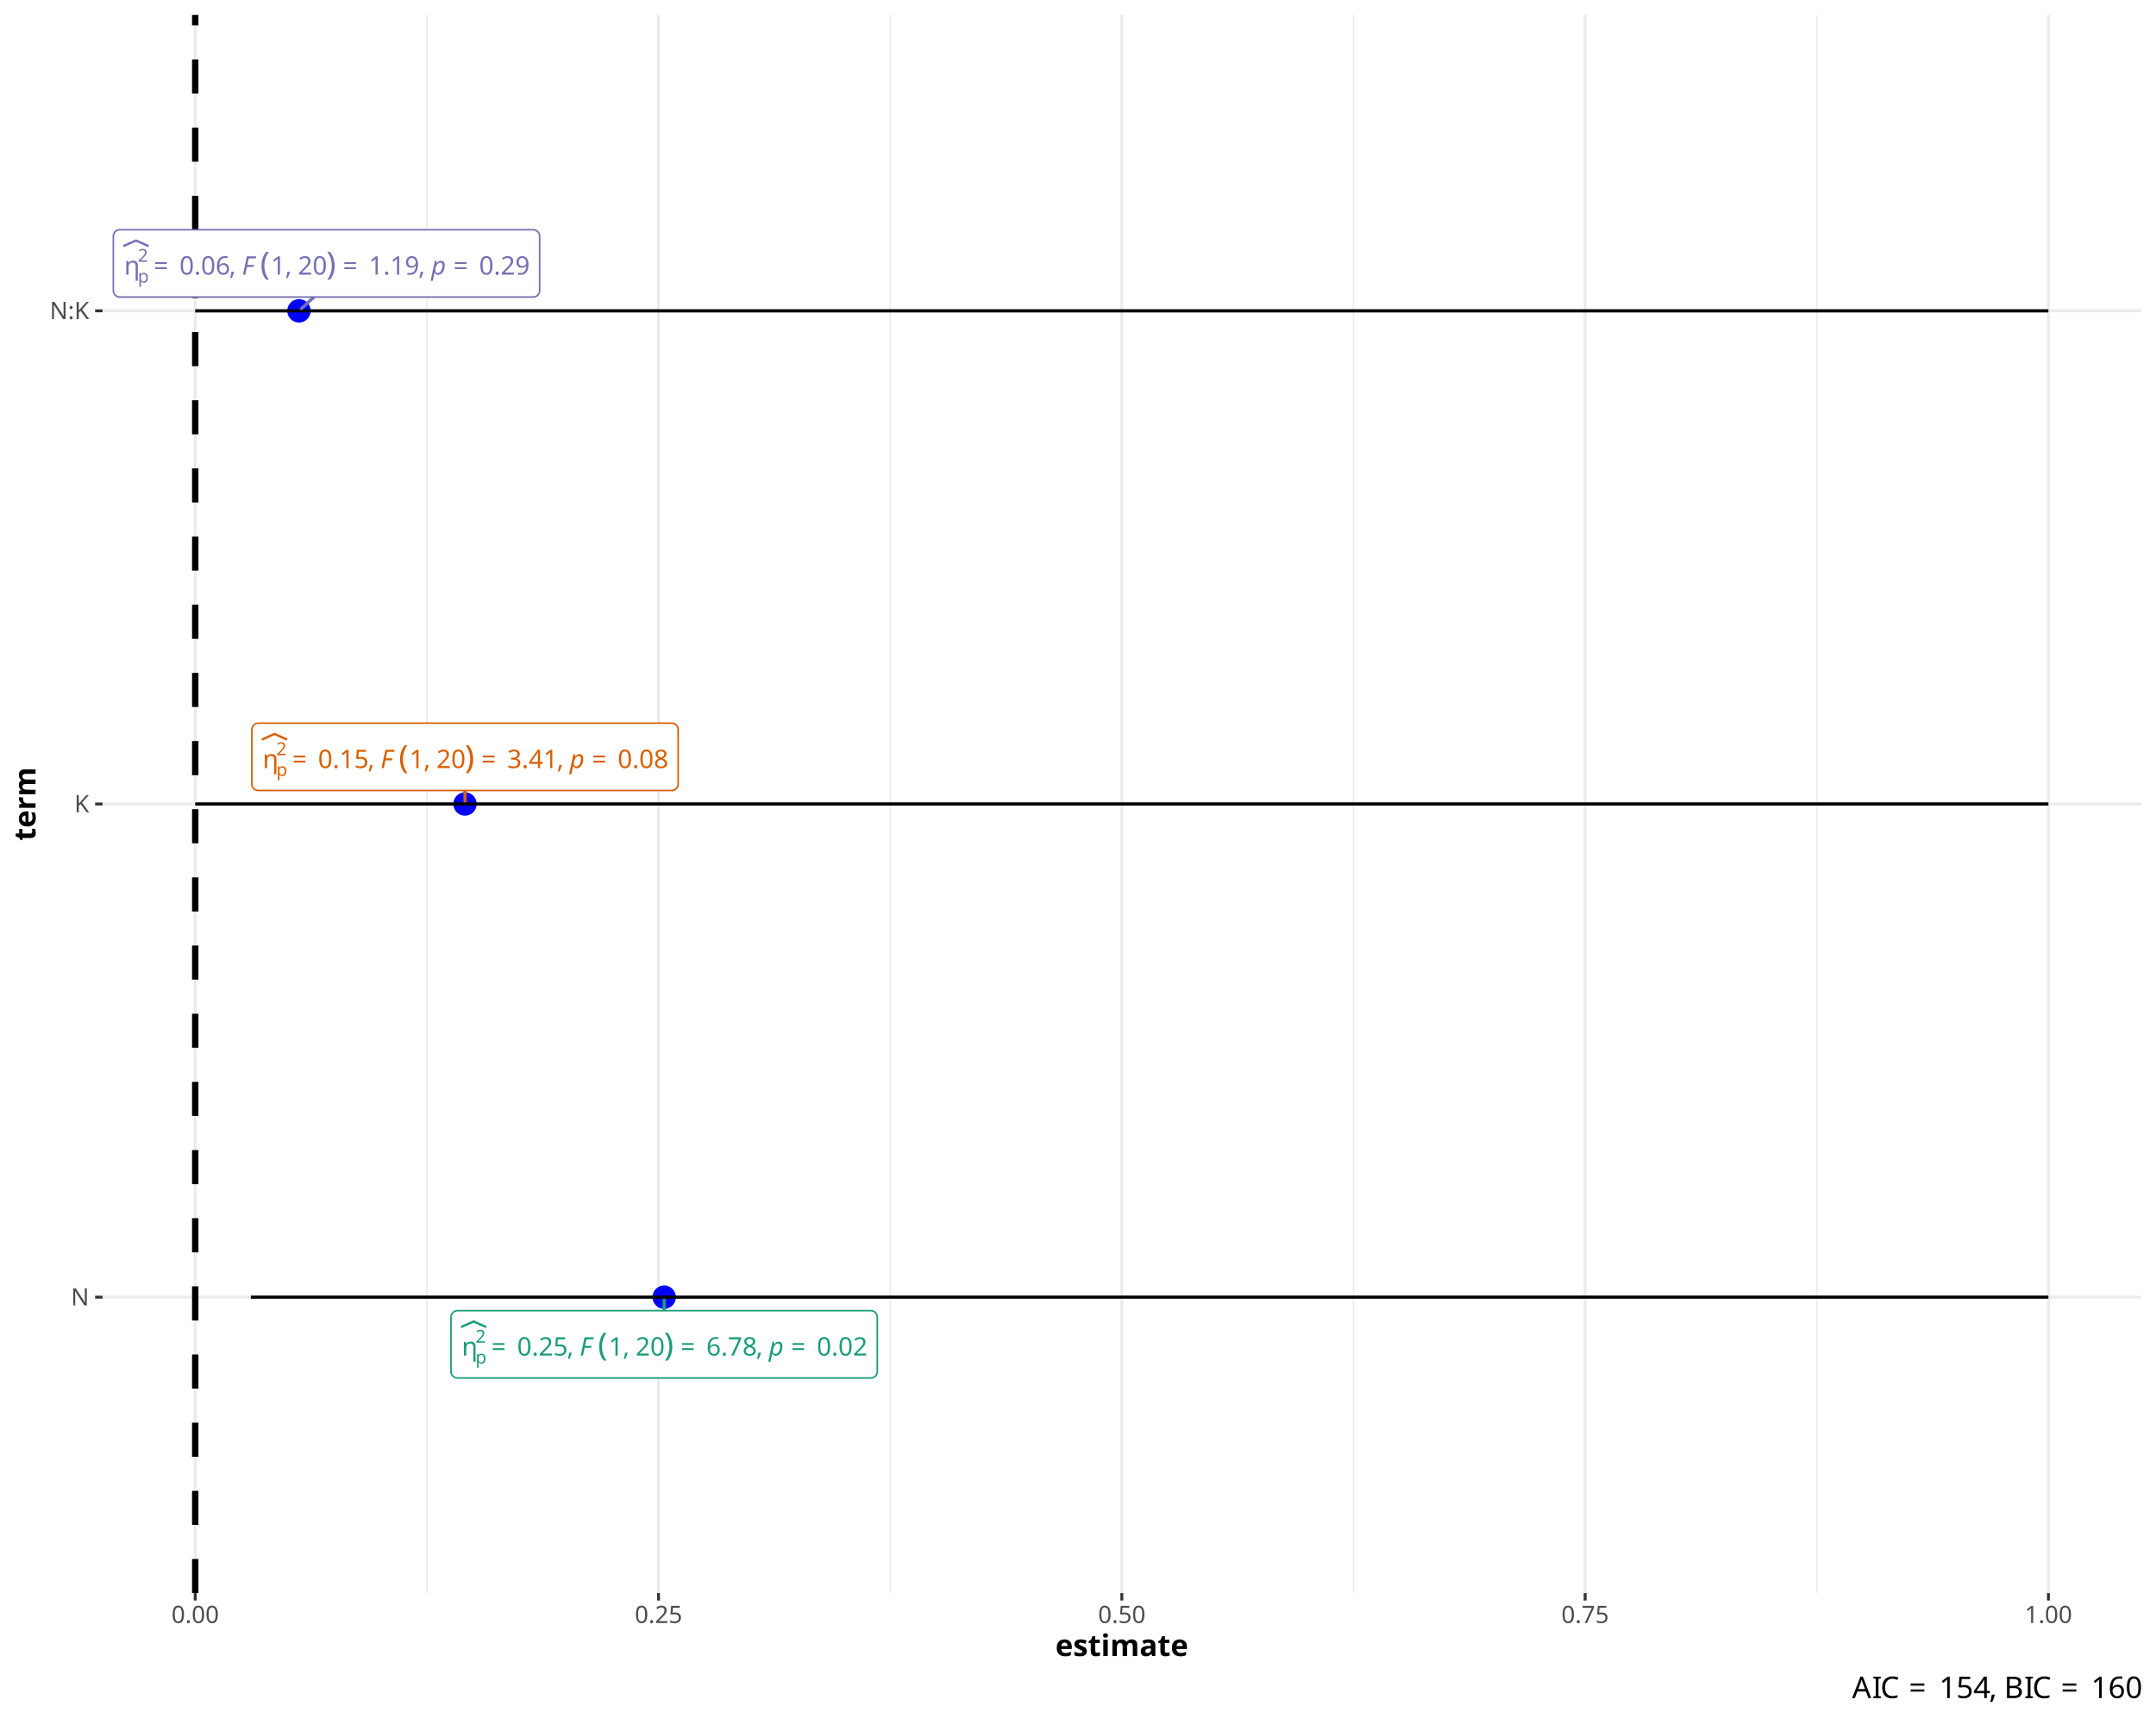
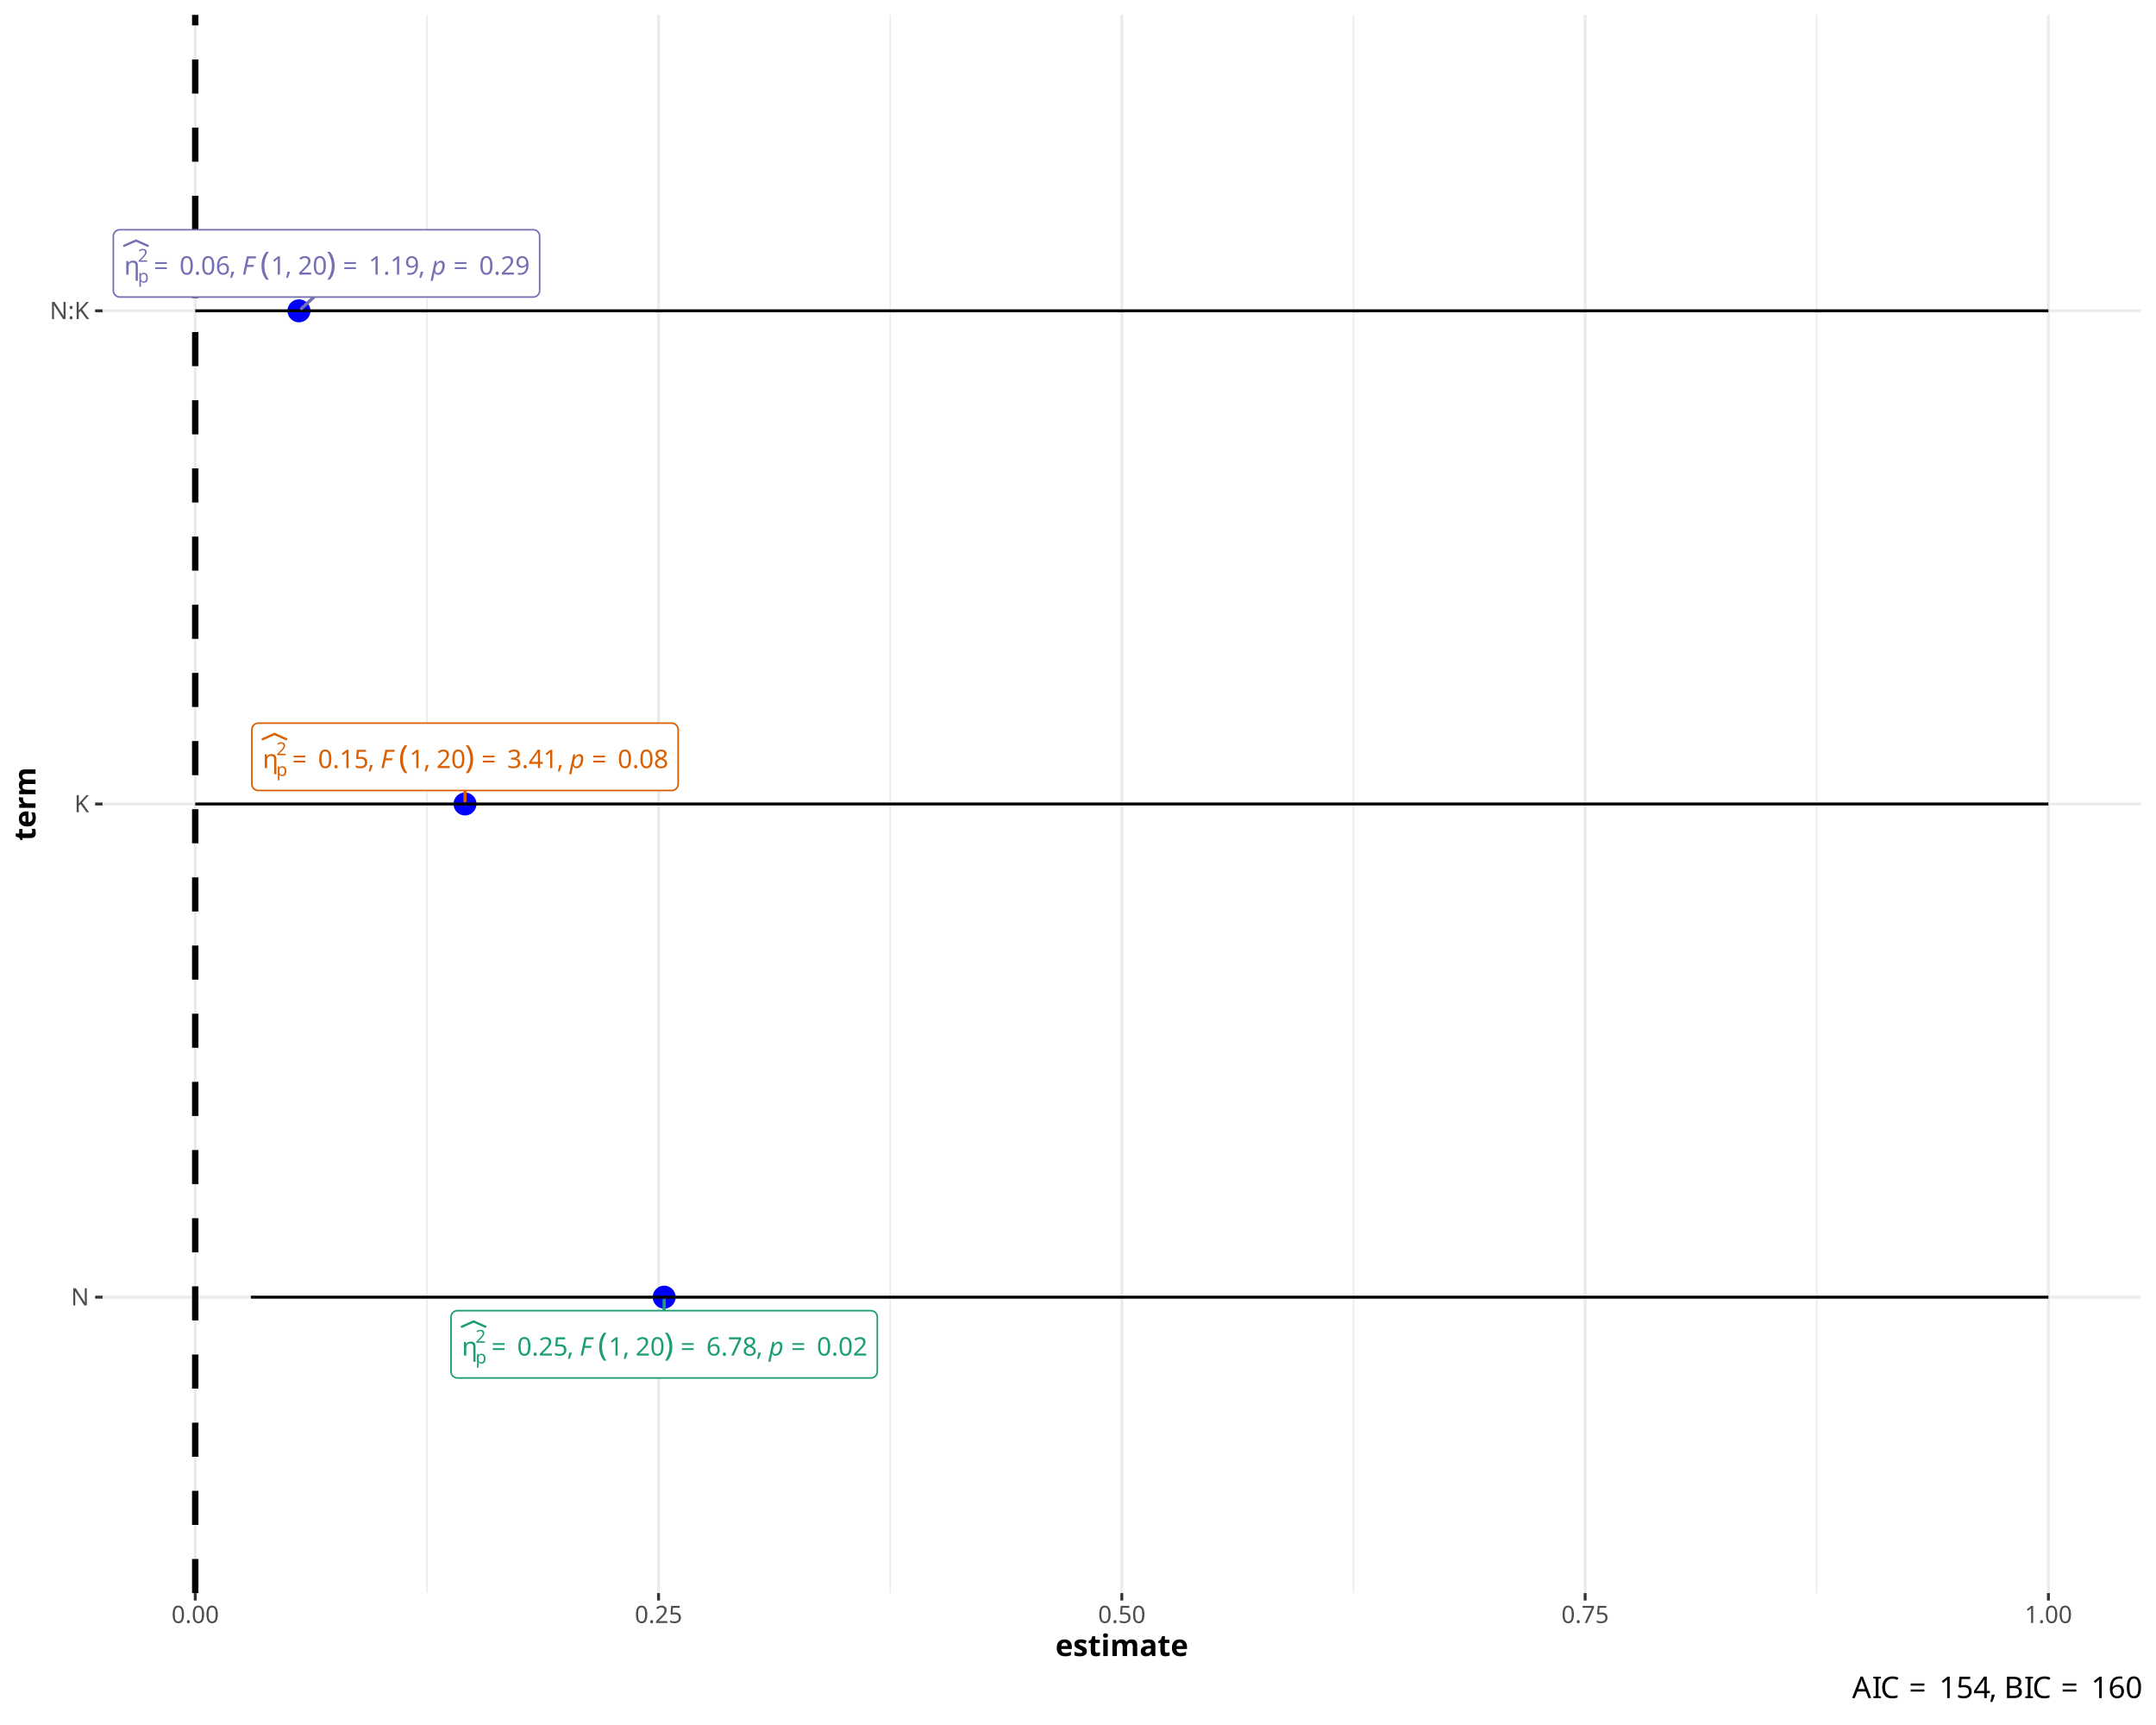
<svg xmlns="http://www.w3.org/2000/svg" class="svglite" data-engine-version="2.0" width="720.00pt" height="576.00pt" viewBox="0 0 720.00 576.00">
  <defs>
    <style type="text/css">
    .svglite line, .svglite polyline, .svglite polygon, .svglite path, .svglite rect, .svglite circle {
      fill: none;
      stroke: #000000;
      stroke-linecap: round;
      stroke-linejoin: round;
      stroke-miterlimit: 10.00;
    }
  </style>
  </defs>
  <rect width="100%" height="100%" style="stroke: none; fill: #FFFFFF;" />
  <defs>
    <clipPath id="cpMC4wMHw3MjAuMDB8MC4wMHw1NzYuMDA=">
      <rect x="0.00" y="0.00" width="720.00" height="576.00" />
    </clipPath>
  </defs>
  <g clip-path="url(#cpMC4wMHw3MjAuMDB8MC4wMHw1NzYuMDA=)">
    <rect x="0.00" y="0.00" width="720.00" height="576.00" style="stroke-width: 0.97; stroke: #FFFFFF; fill: #FFFFFF;" />
  </g>
  <defs>
    <clipPath id="cpMzQuMjV8NzE1LjAyfDQuOTh8NTMxLjk1">
      <rect x="34.25" y="4.98" width="680.77" height="526.97" />
    </clipPath>
  </defs>
  <g clip-path="url(#cpMzQuMjV8NzE1LjAyfDQuOTh8NTMxLjk1)">
    <rect x="34.25" y="4.98" width="680.77" height="526.97" style="stroke-width: 0.97; stroke: none; fill: #FFFFFF;" />
    <polyline points="142.56,531.95 142.56,4.98 " style="stroke-width: 0.48; stroke: #EBEBEB; stroke-linecap: butt;" />
    <polyline points="297.28,531.95 297.28,4.98 " style="stroke-width: 0.48; stroke: #EBEBEB; stroke-linecap: butt;" />
    <polyline points="452.00,531.95 452.00,4.98 " style="stroke-width: 0.48; stroke: #EBEBEB; stroke-linecap: butt;" />
    <polyline points="606.71,531.95 606.71,4.98 " style="stroke-width: 0.48; stroke: #EBEBEB; stroke-linecap: butt;" />
    <polyline points="34.25,433.14 715.02,433.14 " style="stroke-width: 0.97; stroke: #EBEBEB; stroke-linecap: butt;" />
    <polyline points="34.25,268.46 715.02,268.46 " style="stroke-width: 0.97; stroke: #EBEBEB; stroke-linecap: butt;" />
    <polyline points="34.25,103.79 715.02,103.79 " style="stroke-width: 0.97; stroke: #EBEBEB; stroke-linecap: butt;" />
    <polyline points="65.20,531.95 65.20,4.98 " style="stroke-width: 0.97; stroke: #EBEBEB; stroke-linecap: butt;" />
    <polyline points="219.92,531.95 219.92,4.98 " style="stroke-width: 0.97; stroke: #EBEBEB; stroke-linecap: butt;" />
    <polyline points="374.64,531.95 374.64,4.98 " style="stroke-width: 0.97; stroke: #EBEBEB; stroke-linecap: butt;" />
    <polyline points="529.36,531.95 529.36,4.98 " style="stroke-width: 0.97; stroke: #EBEBEB; stroke-linecap: butt;" />
    <polyline points="684.07,531.95 684.07,4.98 " style="stroke-width: 0.97; stroke: #EBEBEB; stroke-linecap: butt;" />
-     <circle cx="221.80" cy="433.14" r="3.56" style="stroke-width: 0.71; stroke: #0000FF; fill: #0000FF;" />
-     <circle cx="155.29" cy="268.46" r="3.56" style="stroke-width: 0.71; stroke: #0000FF; fill: #0000FF;" />
-     <circle cx="99.84" cy="103.79" r="3.56" style="stroke-width: 0.71; stroke: #0000FF; fill: #0000FF;" />
-     <polyline points="684.07,433.14 684.07,433.14 " style="stroke-width: 1.07; stroke-linecap: butt;" />
-     <polyline points="684.07,433.14 83.78,433.14 " style="stroke-width: 1.07; stroke-linecap: butt;" />
-     <polyline points="83.78,433.14 83.78,433.14 " style="stroke-width: 1.07; stroke-linecap: butt;" />
-     <polyline points="684.07,268.46 684.07,268.46 " style="stroke-width: 1.07; stroke-linecap: butt;" />
-     <polyline points="684.07,268.46 65.20,268.46 " style="stroke-width: 1.07; stroke-linecap: butt;" />
-     <polyline points="65.20,268.46 65.20,268.46 " style="stroke-width: 1.07; stroke-linecap: butt;" />
-     <polyline points="684.07,103.79 684.07,103.79 " style="stroke-width: 1.07; stroke-linecap: butt;" />
-     <polyline points="684.07,103.79 65.20,103.79 " style="stroke-width: 1.07; stroke-linecap: butt;" />
-     <polyline points="65.20,103.79 65.20,103.79 " style="stroke-width: 1.07; stroke-linecap: butt;" />
+     <circle cx="221.80" cy="433.14" r="3.52" style="stroke-width: 0.64; stroke: #0000FF; fill: #0000FF;" />
+     <circle cx="155.29" cy="268.46" r="3.52" style="stroke-width: 0.64; stroke: #0000FF; fill: #0000FF;" />
+     <circle cx="99.84" cy="103.79" r="3.52" style="stroke-width: 0.64; stroke: #0000FF; fill: #0000FF;" />
+     <polyline points="684.07,433.14 684.07,433.14 " style="stroke-width: 0.97; stroke-linecap: butt;" />
+     <polyline points="684.07,433.14 83.78,433.14 " style="stroke-width: 0.97; stroke-linecap: butt;" />
+     <polyline points="83.78,433.14 83.78,433.14 " style="stroke-width: 0.97; stroke-linecap: butt;" />
+     <polyline points="684.07,268.46 684.07,268.46 " style="stroke-width: 0.97; stroke-linecap: butt;" />
+     <polyline points="684.07,268.46 65.20,268.46 " style="stroke-width: 0.97; stroke-linecap: butt;" />
+     <polyline points="65.20,268.46 65.20,268.46 " style="stroke-width: 0.97; stroke-linecap: butt;" />
+     <polyline points="684.07,103.79 684.07,103.79 " style="stroke-width: 0.97; stroke-linecap: butt;" />
+     <polyline points="684.07,103.79 65.20,103.79 " style="stroke-width: 0.97; stroke-linecap: butt;" />
+     <polyline points="65.20,103.79 65.20,103.79 " style="stroke-width: 0.97; stroke-linecap: butt;" />
    <line x1="65.20" y1="531.95" x2="65.20" y2="4.98" style="stroke-width: 2.13; stroke-dasharray: 11.38,11.38; stroke-linecap: butt;" />
    <line x1="221.80" y1="437.65" x2="221.80" y2="434.16" style="stroke-width: 1.07; stroke: #1B9E77;" />
    <line x1="155.29" y1="263.95" x2="155.29" y2="267.45" style="stroke-width: 1.07; stroke: #D95F02;" />
    <line x1="104.83" y1="99.19" x2="100.69" y2="103.01" style="stroke-width: 1.07; stroke: #7570B3;" />
    <polygon points="152.78,460.13 290.82,460.13 290.73,460.13 291.08,460.12 291.42,460.05 291.75,459.92 292.05,459.75 292.32,459.53 292.55,459.27 292.73,458.98 292.87,458.66 292.95,458.32 292.98,457.97 292.98,457.97 292.98,439.81 292.98,439.81 292.95,439.46 292.87,439.13 292.73,438.81 292.55,438.51 292.32,438.25 292.05,438.03 291.75,437.86 291.42,437.74 291.08,437.67 290.82,437.65 152.78,437.65 153.04,437.67 152.69,437.65 152.34,437.69 152.01,437.79 151.70,437.94 151.41,438.14 151.16,438.38 150.95,438.66 150.79,438.96 150.68,439.29 150.62,439.64 150.62,439.81 150.62,457.97 150.62,457.80 150.62,458.15 150.68,458.49 150.79,458.82 150.95,459.13 151.16,459.40 151.41,459.64 151.70,459.84 152.01,459.99 152.34,460.09 152.69,460.13 " style="stroke-width: 0.53; stroke: #1B9E77; fill: #FFFFFF;" />
    <text x="154.22" y="452.65" style="font-size: 8.54px; fill: #1B9E77; font-family: sans;" textLength="4.57px" lengthAdjust="spacingAndGlyphs">η</text>
    <text x="158.79" y="455.29" style="font-size: 5.98px; fill: #1B9E77; font-family: sans;" textLength="3.32px" lengthAdjust="spacingAndGlyphs">p</text>
    <text x="158.79" y="448.36" style="font-size: 5.98px; fill: #1B9E77; font-family: sans;" textLength="3.32px" lengthAdjust="spacingAndGlyphs">2</text>
    <polyline points="154.22,443.01 158.16,441.25 162.11,443.01 " style="stroke-width: 0.75; stroke: #1B9E77;" />
    <text x="164.09" y="452.65" style="font-size: 8.54px; fill: #1B9E77; font-family: sans;" textLength="6.63px" lengthAdjust="spacingAndGlyphs">=</text>
    <text x="172.69" y="452.65" style="font-size: 8.54px; fill: #1B9E77; font-family: sans;" textLength="16.61px" lengthAdjust="spacingAndGlyphs">0.25</text>
    <text x="189.31" y="452.65" style="font-size: 8.54px; fill: #1B9E77; font-family: sans;" textLength="2.14px" lengthAdjust="spacingAndGlyphs">,</text>
    <text x="191.44" y="452.65" style="font-size: 8.54px; fill: #1B9E77; font-family: sans;" textLength="2.14px" lengthAdjust="spacingAndGlyphs"> </text>
    <text x="193.58" y="452.65" style="font-size: 8.54px; font-style: italic; fill: #1B9E77; font-family: sans;" textLength="5.21px" lengthAdjust="spacingAndGlyphs">F</text>
    <text x="199.67" y="452.65" style="font-size: 10.67px; fill: #1B9E77; font-family: sans;" textLength="3.55px" lengthAdjust="spacingAndGlyphs">(</text>
    <text x="203.23" y="452.65" style="font-size: 8.54px; fill: #1B9E77; font-family: sans;" textLength="4.75px" lengthAdjust="spacingAndGlyphs">1</text>
    <text x="207.97" y="452.65" style="font-size: 8.54px; fill: #1B9E77; font-family: sans;" textLength="2.14px" lengthAdjust="spacingAndGlyphs">,</text>
    <text x="210.11" y="452.65" style="font-size: 8.54px; fill: #1B9E77; font-family: sans;" textLength="2.14px" lengthAdjust="spacingAndGlyphs"> </text>
    <text x="212.24" y="452.65" style="font-size: 8.54px; fill: #1B9E77; font-family: sans;" textLength="9.50px" lengthAdjust="spacingAndGlyphs">20</text>
    <text x="221.74" y="452.65" style="font-size: 10.67px; fill: #1B9E77; font-family: sans;" textLength="3.55px" lengthAdjust="spacingAndGlyphs">)</text>
    <text x="227.26" y="452.65" style="font-size: 8.54px; fill: #1B9E77; font-family: sans;" textLength="6.63px" lengthAdjust="spacingAndGlyphs">=</text>
    <text x="235.87" y="452.65" style="font-size: 8.54px; fill: #1B9E77; font-family: sans;" textLength="16.61px" lengthAdjust="spacingAndGlyphs">6.78</text>
    <text x="252.48" y="452.65" style="font-size: 8.54px; fill: #1B9E77; font-family: sans;" textLength="2.14px" lengthAdjust="spacingAndGlyphs">,</text>
    <text x="254.61" y="452.65" style="font-size: 8.54px; fill: #1B9E77; font-family: sans;" textLength="2.14px" lengthAdjust="spacingAndGlyphs"> </text>
    <text x="256.75" y="452.65" style="font-size: 8.54px; font-style: italic; fill: #1B9E77; font-family: sans;" textLength="4.75px" lengthAdjust="spacingAndGlyphs">p</text>
    <text x="264.16" y="452.65" style="font-size: 8.54px; fill: #1B9E77; font-family: sans;" textLength="6.63px" lengthAdjust="spacingAndGlyphs">=</text>
    <text x="272.77" y="452.65" style="font-size: 8.54px; fill: #1B9E77; font-family: sans;" textLength="16.61px" lengthAdjust="spacingAndGlyphs">0.02</text>
    <polygon points="86.27,263.95 224.31,263.95 224.23,263.95 224.58,263.94 224.92,263.87 225.24,263.75 225.54,263.57 225.81,263.35 226.04,263.09 226.23,262.80 226.36,262.48 226.45,262.14 226.47,261.79 226.47,261.79 226.47,243.63 226.47,243.63 226.45,243.29 226.36,242.95 226.23,242.63 226.04,242.34 225.81,242.08 225.54,241.86 225.24,241.68 224.92,241.56 224.58,241.49 224.31,241.47 86.27,241.47 86.53,241.49 86.18,241.48 85.84,241.52 85.50,241.61 85.19,241.76 84.90,241.96 84.65,242.20 84.44,242.48 84.28,242.79 84.17,243.12 84.12,243.46 84.11,243.63 84.11,261.79 84.12,261.62 84.12,261.97 84.17,262.31 84.28,262.64 84.44,262.95 84.65,263.23 84.90,263.47 85.19,263.66 85.50,263.81 85.84,263.91 86.18,263.95 " style="stroke-width: 0.53; stroke: #D95F02; fill: #FFFFFF;" />
    <text x="87.71" y="256.47" style="font-size: 8.54px; fill: #D95F02; font-family: sans;" textLength="4.57px" lengthAdjust="spacingAndGlyphs">η</text>
    <text x="92.28" y="259.11" style="font-size: 5.98px; fill: #D95F02; font-family: sans;" textLength="3.32px" lengthAdjust="spacingAndGlyphs">p</text>
    <text x="92.28" y="252.18" style="font-size: 5.98px; fill: #D95F02; font-family: sans;" textLength="3.32px" lengthAdjust="spacingAndGlyphs">2</text>
    <polyline points="87.71,246.84 91.66,245.07 95.61,246.84 " style="stroke-width: 0.75; stroke: #D95F02;" />
    <text x="97.58" y="256.47" style="font-size: 8.54px; fill: #D95F02; font-family: sans;" textLength="6.63px" lengthAdjust="spacingAndGlyphs">=</text>
    <text x="106.19" y="256.47" style="font-size: 8.54px; fill: #D95F02; font-family: sans;" textLength="16.61px" lengthAdjust="spacingAndGlyphs">0.15</text>
    <text x="122.80" y="256.47" style="font-size: 8.54px; fill: #D95F02; font-family: sans;" textLength="2.14px" lengthAdjust="spacingAndGlyphs">,</text>
    <text x="124.94" y="256.47" style="font-size: 8.54px; fill: #D95F02; font-family: sans;" textLength="2.14px" lengthAdjust="spacingAndGlyphs"> </text>
    <text x="127.07" y="256.47" style="font-size: 8.54px; font-style: italic; fill: #D95F02; font-family: sans;" textLength="5.21px" lengthAdjust="spacingAndGlyphs">F</text>
    <text x="133.17" y="256.47" style="font-size: 10.67px; fill: #D95F02; font-family: sans;" textLength="3.55px" lengthAdjust="spacingAndGlyphs">(</text>
    <text x="136.72" y="256.47" style="font-size: 8.54px; fill: #D95F02; font-family: sans;" textLength="4.75px" lengthAdjust="spacingAndGlyphs">1</text>
    <text x="141.47" y="256.47" style="font-size: 8.54px; fill: #D95F02; font-family: sans;" textLength="2.14px" lengthAdjust="spacingAndGlyphs">,</text>
    <text x="143.60" y="256.47" style="font-size: 8.54px; fill: #D95F02; font-family: sans;" textLength="2.14px" lengthAdjust="spacingAndGlyphs"> </text>
    <text x="145.74" y="256.47" style="font-size: 8.54px; fill: #D95F02; font-family: sans;" textLength="9.50px" lengthAdjust="spacingAndGlyphs">20</text>
    <text x="155.23" y="256.47" style="font-size: 10.67px; fill: #D95F02; font-family: sans;" textLength="3.55px" lengthAdjust="spacingAndGlyphs">)</text>
    <text x="160.76" y="256.47" style="font-size: 8.54px; fill: #D95F02; font-family: sans;" textLength="6.63px" lengthAdjust="spacingAndGlyphs">=</text>
    <text x="169.36" y="256.47" style="font-size: 8.54px; fill: #D95F02; font-family: sans;" textLength="16.61px" lengthAdjust="spacingAndGlyphs">3.41</text>
    <text x="185.97" y="256.47" style="font-size: 8.54px; fill: #D95F02; font-family: sans;" textLength="2.14px" lengthAdjust="spacingAndGlyphs">,</text>
    <text x="188.11" y="256.47" style="font-size: 8.54px; fill: #D95F02; font-family: sans;" textLength="2.14px" lengthAdjust="spacingAndGlyphs"> </text>
    <text x="190.25" y="256.47" style="font-size: 8.54px; font-style: italic; fill: #D95F02; font-family: sans;" textLength="4.75px" lengthAdjust="spacingAndGlyphs">p</text>
    <text x="197.66" y="256.47" style="font-size: 8.54px; fill: #D95F02; font-family: sans;" textLength="6.63px" lengthAdjust="spacingAndGlyphs">=</text>
    <text x="206.26" y="256.47" style="font-size: 8.54px; fill: #D95F02; font-family: sans;" textLength="16.61px" lengthAdjust="spacingAndGlyphs">0.08</text>
    <polygon points="40.01,99.19 178.06,99.19 177.97,99.19 178.32,99.17 178.66,99.10 178.98,98.98 179.28,98.81 179.55,98.59 179.78,98.33 179.97,98.03 180.11,97.71 180.19,97.37 180.22,97.03 180.22,97.03 180.22,78.87 180.22,78.87 180.19,78.52 180.11,78.18 179.97,77.86 179.78,77.57 179.55,77.31 179.28,77.09 178.98,76.92 178.66,76.79 178.32,76.72 178.06,76.71 40.01,76.71 40.27,76.72 39.93,76.71 39.58,76.75 39.25,76.85 38.93,77.00 38.65,77.19 38.40,77.43 38.19,77.71 38.03,78.02 37.92,78.35 37.86,78.69 37.85,78.87 37.85,97.03 37.86,96.85 37.86,97.20 37.92,97.54 38.03,97.87 38.19,98.18 38.40,98.46 38.65,98.70 38.93,98.90 39.25,99.05 39.58,99.14 39.93,99.19 " style="stroke-width: 0.53; stroke: #7570B3; fill: #FFFFFF;" />
    <text x="41.45" y="91.70" style="font-size: 8.54px; fill: #7570B3; font-family: sans;" textLength="4.57px" lengthAdjust="spacingAndGlyphs">η</text>
    <text x="46.03" y="94.35" style="font-size: 5.98px; fill: #7570B3; font-family: sans;" textLength="3.32px" lengthAdjust="spacingAndGlyphs">p</text>
    <text x="46.03" y="87.42" style="font-size: 5.98px; fill: #7570B3; font-family: sans;" textLength="3.32px" lengthAdjust="spacingAndGlyphs">2</text>
    <polyline points="41.45,82.07 45.40,80.31 49.35,82.07 " style="stroke-width: 0.75; stroke: #7570B3;" />
    <text x="51.33" y="91.70" style="font-size: 8.54px; fill: #7570B3; font-family: sans;" textLength="6.63px" lengthAdjust="spacingAndGlyphs">=</text>
    <text x="59.93" y="91.70" style="font-size: 8.54px; fill: #7570B3; font-family: sans;" textLength="16.61px" lengthAdjust="spacingAndGlyphs">0.06</text>
    <text x="76.54" y="91.70" style="font-size: 8.54px; fill: #7570B3; font-family: sans;" textLength="2.14px" lengthAdjust="spacingAndGlyphs">,</text>
    <text x="78.68" y="91.70" style="font-size: 8.54px; fill: #7570B3; font-family: sans;" textLength="2.14px" lengthAdjust="spacingAndGlyphs"> </text>
    <text x="80.81" y="91.70" style="font-size: 8.54px; font-style: italic; fill: #7570B3; font-family: sans;" textLength="5.21px" lengthAdjust="spacingAndGlyphs">F</text>
    <text x="86.91" y="91.70" style="font-size: 10.67px; fill: #7570B3; font-family: sans;" textLength="3.55px" lengthAdjust="spacingAndGlyphs">(</text>
    <text x="90.46" y="91.70" style="font-size: 8.54px; fill: #7570B3; font-family: sans;" textLength="4.75px" lengthAdjust="spacingAndGlyphs">1</text>
    <text x="95.21" y="91.70" style="font-size: 8.54px; fill: #7570B3; font-family: sans;" textLength="2.14px" lengthAdjust="spacingAndGlyphs">,</text>
    <text x="97.35" y="91.70" style="font-size: 8.54px; fill: #7570B3; font-family: sans;" textLength="2.14px" lengthAdjust="spacingAndGlyphs"> </text>
    <text x="99.48" y="91.70" style="font-size: 8.54px; fill: #7570B3; font-family: sans;" textLength="9.50px" lengthAdjust="spacingAndGlyphs">20</text>
    <text x="108.98" y="91.70" style="font-size: 10.67px; fill: #7570B3; font-family: sans;" textLength="3.55px" lengthAdjust="spacingAndGlyphs">)</text>
    <text x="114.50" y="91.70" style="font-size: 8.54px; fill: #7570B3; font-family: sans;" textLength="6.63px" lengthAdjust="spacingAndGlyphs">=</text>
    <text x="123.10" y="91.70" style="font-size: 8.54px; fill: #7570B3; font-family: sans;" textLength="16.61px" lengthAdjust="spacingAndGlyphs">1.19</text>
    <text x="139.72" y="91.70" style="font-size: 8.54px; fill: #7570B3; font-family: sans;" textLength="2.14px" lengthAdjust="spacingAndGlyphs">,</text>
    <text x="141.85" y="91.70" style="font-size: 8.54px; fill: #7570B3; font-family: sans;" textLength="2.14px" lengthAdjust="spacingAndGlyphs"> </text>
    <text x="143.99" y="91.70" style="font-size: 8.54px; font-style: italic; fill: #7570B3; font-family: sans;" textLength="4.75px" lengthAdjust="spacingAndGlyphs">p</text>
    <text x="151.40" y="91.70" style="font-size: 8.54px; fill: #7570B3; font-family: sans;" textLength="6.63px" lengthAdjust="spacingAndGlyphs">=</text>
    <text x="160.00" y="91.70" style="font-size: 8.54px; fill: #7570B3; font-family: sans;" textLength="16.61px" lengthAdjust="spacingAndGlyphs">0.29</text>
  </g>
  <g clip-path="url(#cpMC4wMHw3MjAuMDB8MC4wMHw1NzYuMDA=)">
    <text x="29.77" y="435.89" text-anchor="end" style="font-size: 8.00px; fill: #4D4D4D; font-family: sans;" textLength="5.78px" lengthAdjust="spacingAndGlyphs">N</text>
    <text x="29.77" y="271.22" text-anchor="end" style="font-size: 8.00px; fill: #4D4D4D; font-family: sans;" textLength="5.34px" lengthAdjust="spacingAndGlyphs">K</text>
    <text x="29.77" y="106.54" text-anchor="end" style="font-size: 8.00px; fill: #4D4D4D; font-family: sans;" textLength="13.34px" lengthAdjust="spacingAndGlyphs">N:K</text>
    <polyline points="31.76,433.14 34.25,433.14 " style="stroke-width: 0.97; stroke: #333333; stroke-linecap: butt;" />
    <polyline points="31.76,268.46 34.25,268.46 " style="stroke-width: 0.97; stroke: #333333; stroke-linecap: butt;" />
    <polyline points="31.76,103.79 34.25,103.79 " style="stroke-width: 0.97; stroke: #333333; stroke-linecap: butt;" />
    <polyline points="65.20,534.44 65.20,531.95 " style="stroke-width: 0.97; stroke: #333333; stroke-linecap: butt;" />
    <polyline points="219.92,534.44 219.92,531.95 " style="stroke-width: 0.97; stroke: #333333; stroke-linecap: butt;" />
    <polyline points="374.64,534.44 374.64,531.95 " style="stroke-width: 0.97; stroke: #333333; stroke-linecap: butt;" />
    <polyline points="529.36,534.44 529.36,531.95 " style="stroke-width: 0.97; stroke: #333333; stroke-linecap: butt;" />
    <polyline points="684.07,534.44 684.07,531.95 " style="stroke-width: 0.97; stroke: #333333; stroke-linecap: butt;" />
    <text x="65.20" y="541.94" text-anchor="middle" style="font-size: 8.00px; fill: #4D4D4D; font-family: sans;" textLength="15.57px" lengthAdjust="spacingAndGlyphs">0.00</text>
    <text x="219.92" y="541.94" text-anchor="middle" style="font-size: 8.00px; fill: #4D4D4D; font-family: sans;" textLength="15.57px" lengthAdjust="spacingAndGlyphs">0.25</text>
    <text x="374.64" y="541.94" text-anchor="middle" style="font-size: 8.00px; fill: #4D4D4D; font-family: sans;" textLength="15.57px" lengthAdjust="spacingAndGlyphs">0.50</text>
    <text x="529.36" y="541.94" text-anchor="middle" style="font-size: 8.00px; fill: #4D4D4D; font-family: sans;" textLength="15.57px" lengthAdjust="spacingAndGlyphs">0.75</text>
    <text x="684.07" y="541.94" text-anchor="middle" style="font-size: 8.00px; fill: #4D4D4D; font-family: sans;" textLength="15.57px" lengthAdjust="spacingAndGlyphs">1.00</text>
    <text x="374.64" y="552.97" text-anchor="middle" style="font-size: 10.00px; font-weight: bold; font-family: sans;" textLength="37.80px" lengthAdjust="spacingAndGlyphs">estimate</text>
    <text transform="translate(11.86,268.46) rotate(-90)" text-anchor="middle" style="font-size: 10.00px; font-weight: bold; font-family: sans;" textLength="20.00px" lengthAdjust="spacingAndGlyphs">term</text>
    <text x="618.51" y="567.01" style="font-size: 10.00px; font-family: sans;" textLength="6.67px" lengthAdjust="spacingAndGlyphs">A</text>
    <text x="625.18" y="567.01" style="font-size: 10.00px; font-family: sans;" textLength="2.78px" lengthAdjust="spacingAndGlyphs">I</text>
    <text x="627.96" y="567.01" style="font-size: 10.00px; font-family: sans;" textLength="7.22px" lengthAdjust="spacingAndGlyphs">C</text>
    <text x="637.50" y="567.01" style="font-size: 10.00px; font-family: sans;" textLength="7.76px" lengthAdjust="spacingAndGlyphs">=</text>
    <text x="647.57" y="567.01" style="font-size: 10.00px; font-family: sans;" textLength="16.69px" lengthAdjust="spacingAndGlyphs">154</text>
    <text x="664.26" y="567.01" style="font-size: 10.00px; font-family: sans;" textLength="2.50px" lengthAdjust="spacingAndGlyphs">,</text>
    <text x="666.76" y="567.01" style="font-size: 10.00px; font-family: sans;" textLength="2.50px" lengthAdjust="spacingAndGlyphs"> </text>
    <text x="669.26" y="567.01" style="font-size: 10.00px; font-family: sans;" textLength="6.67px" lengthAdjust="spacingAndGlyphs">B</text>
    <text x="675.94" y="567.01" style="font-size: 10.00px; font-family: sans;" textLength="2.78px" lengthAdjust="spacingAndGlyphs">I</text>
    <text x="678.71" y="567.01" style="font-size: 10.00px; font-family: sans;" textLength="7.22px" lengthAdjust="spacingAndGlyphs">C</text>
    <text x="688.25" y="567.01" style="font-size: 10.00px; font-family: sans;" textLength="7.76px" lengthAdjust="spacingAndGlyphs">=</text>
    <text x="698.33" y="567.01" style="font-size: 10.00px; font-family: sans;" textLength="16.69px" lengthAdjust="spacingAndGlyphs">160</text>
  </g>
</svg>
